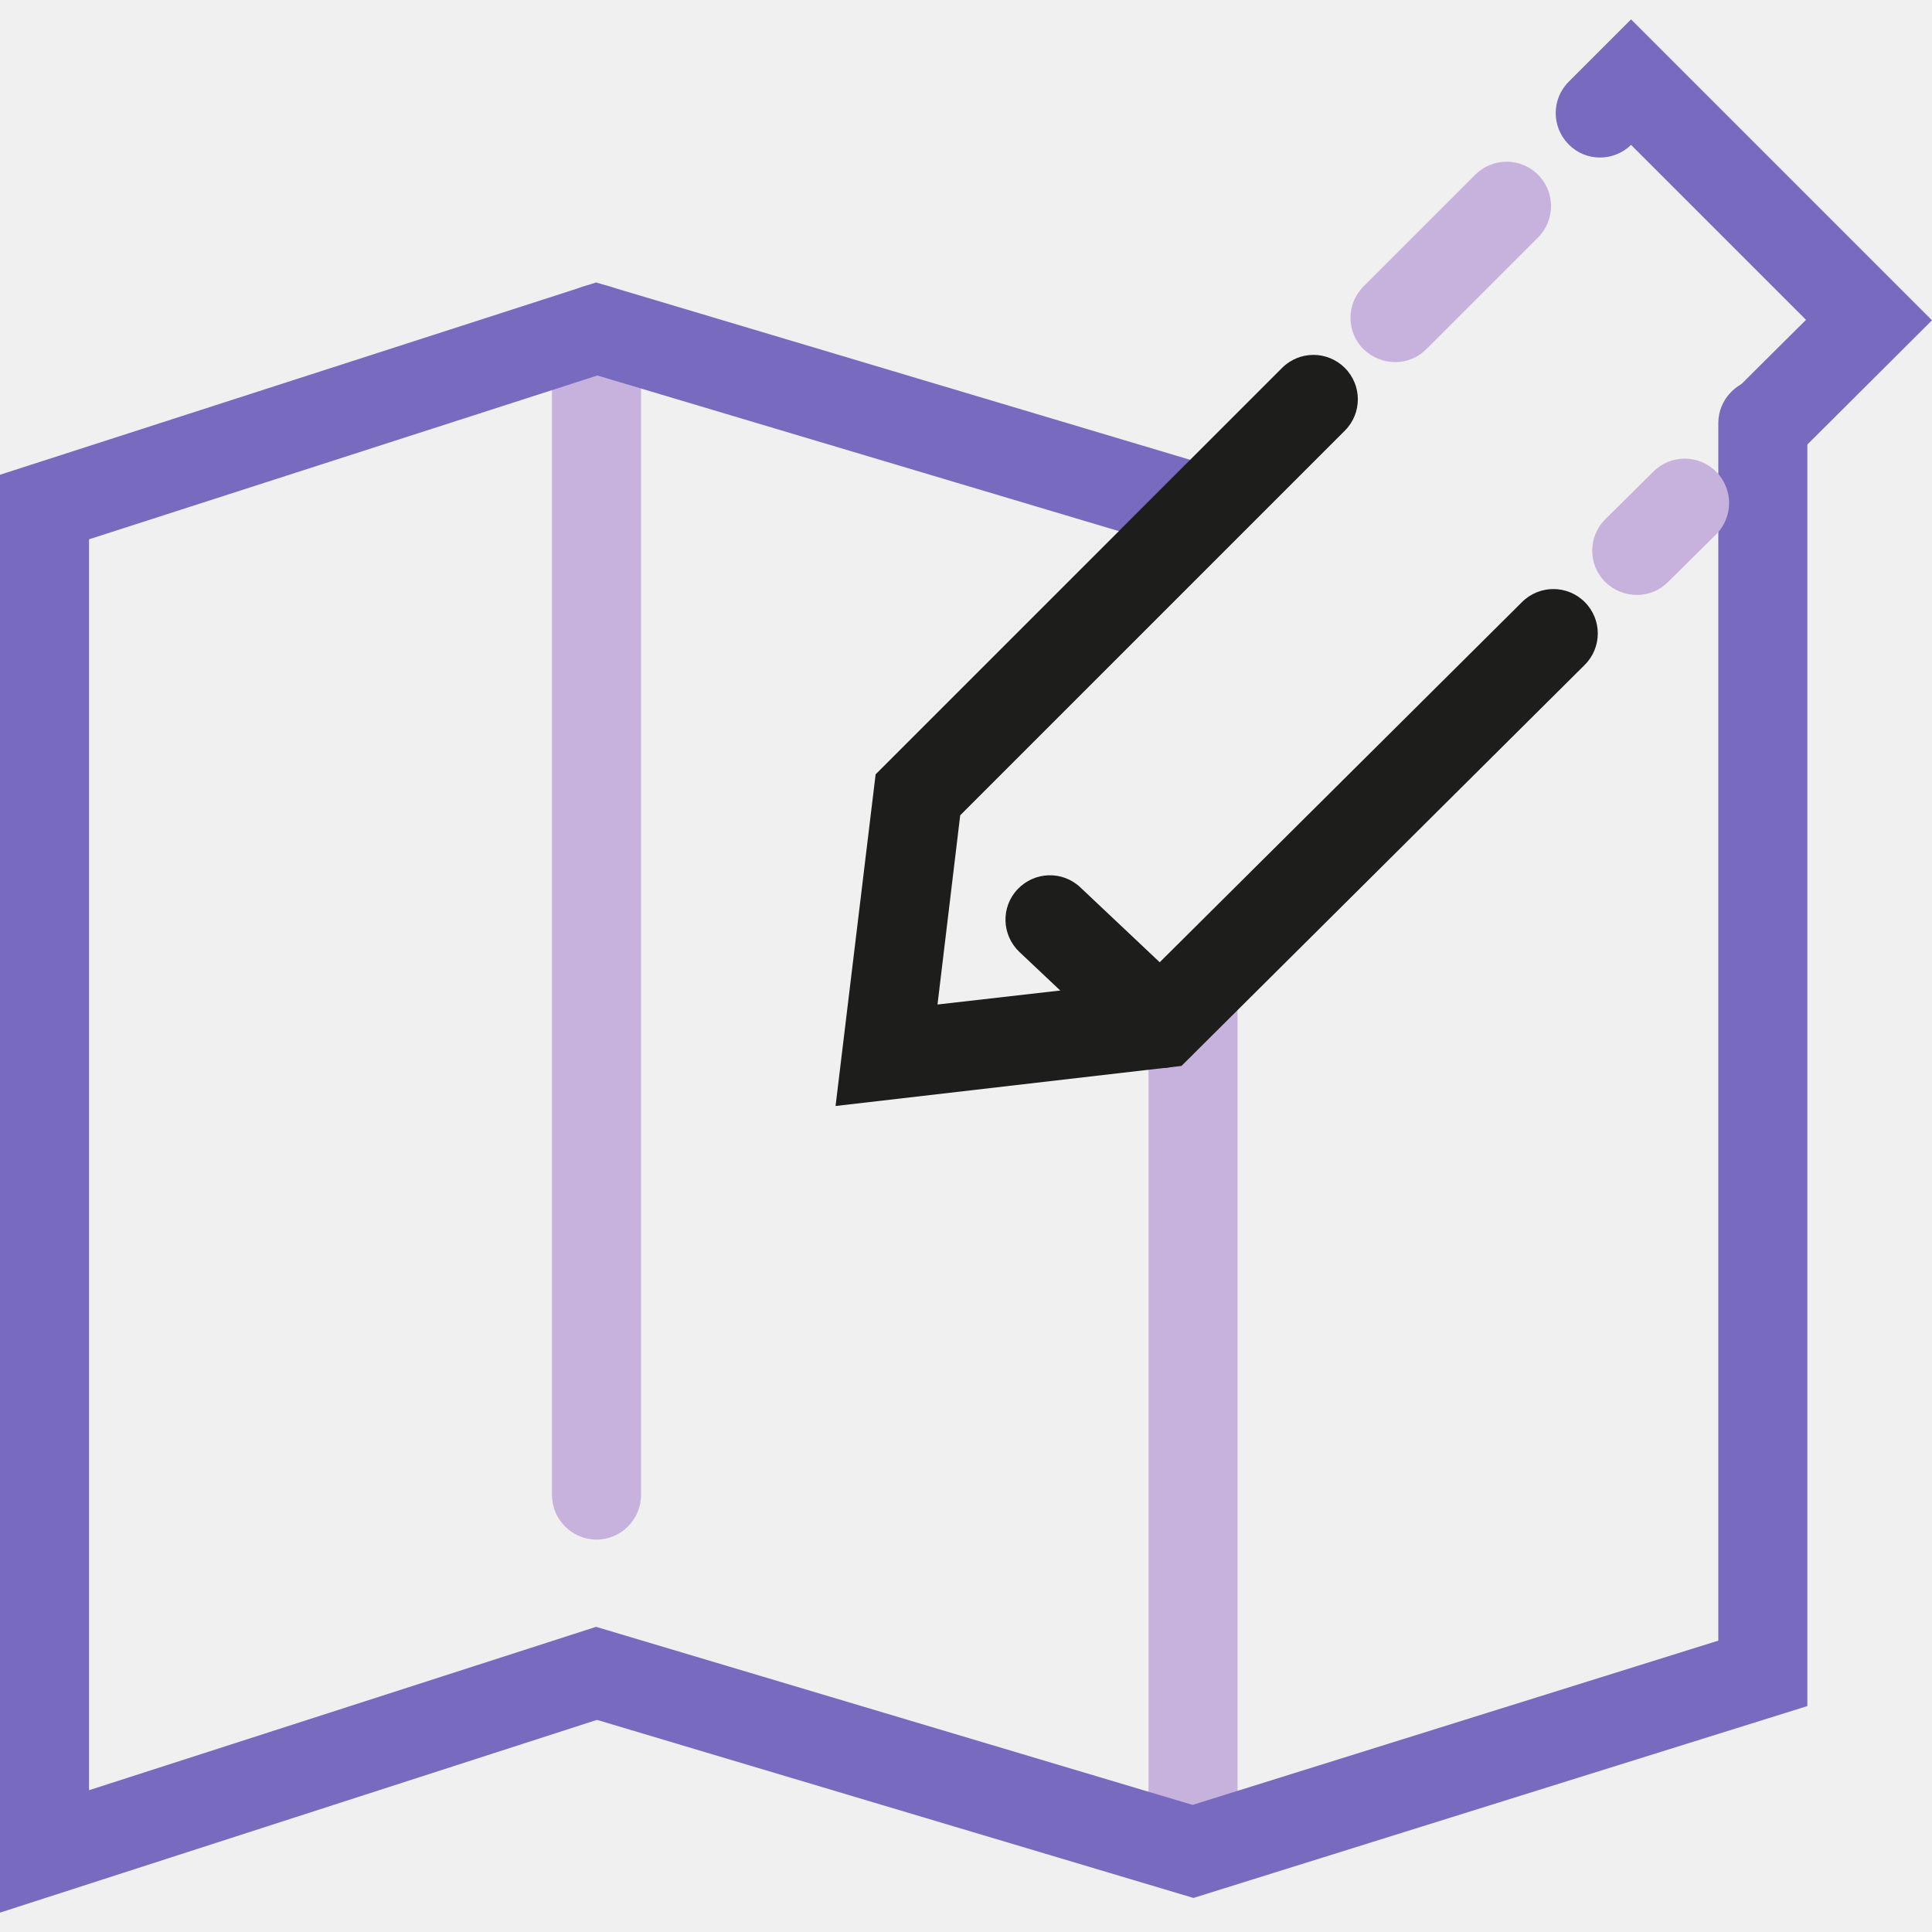
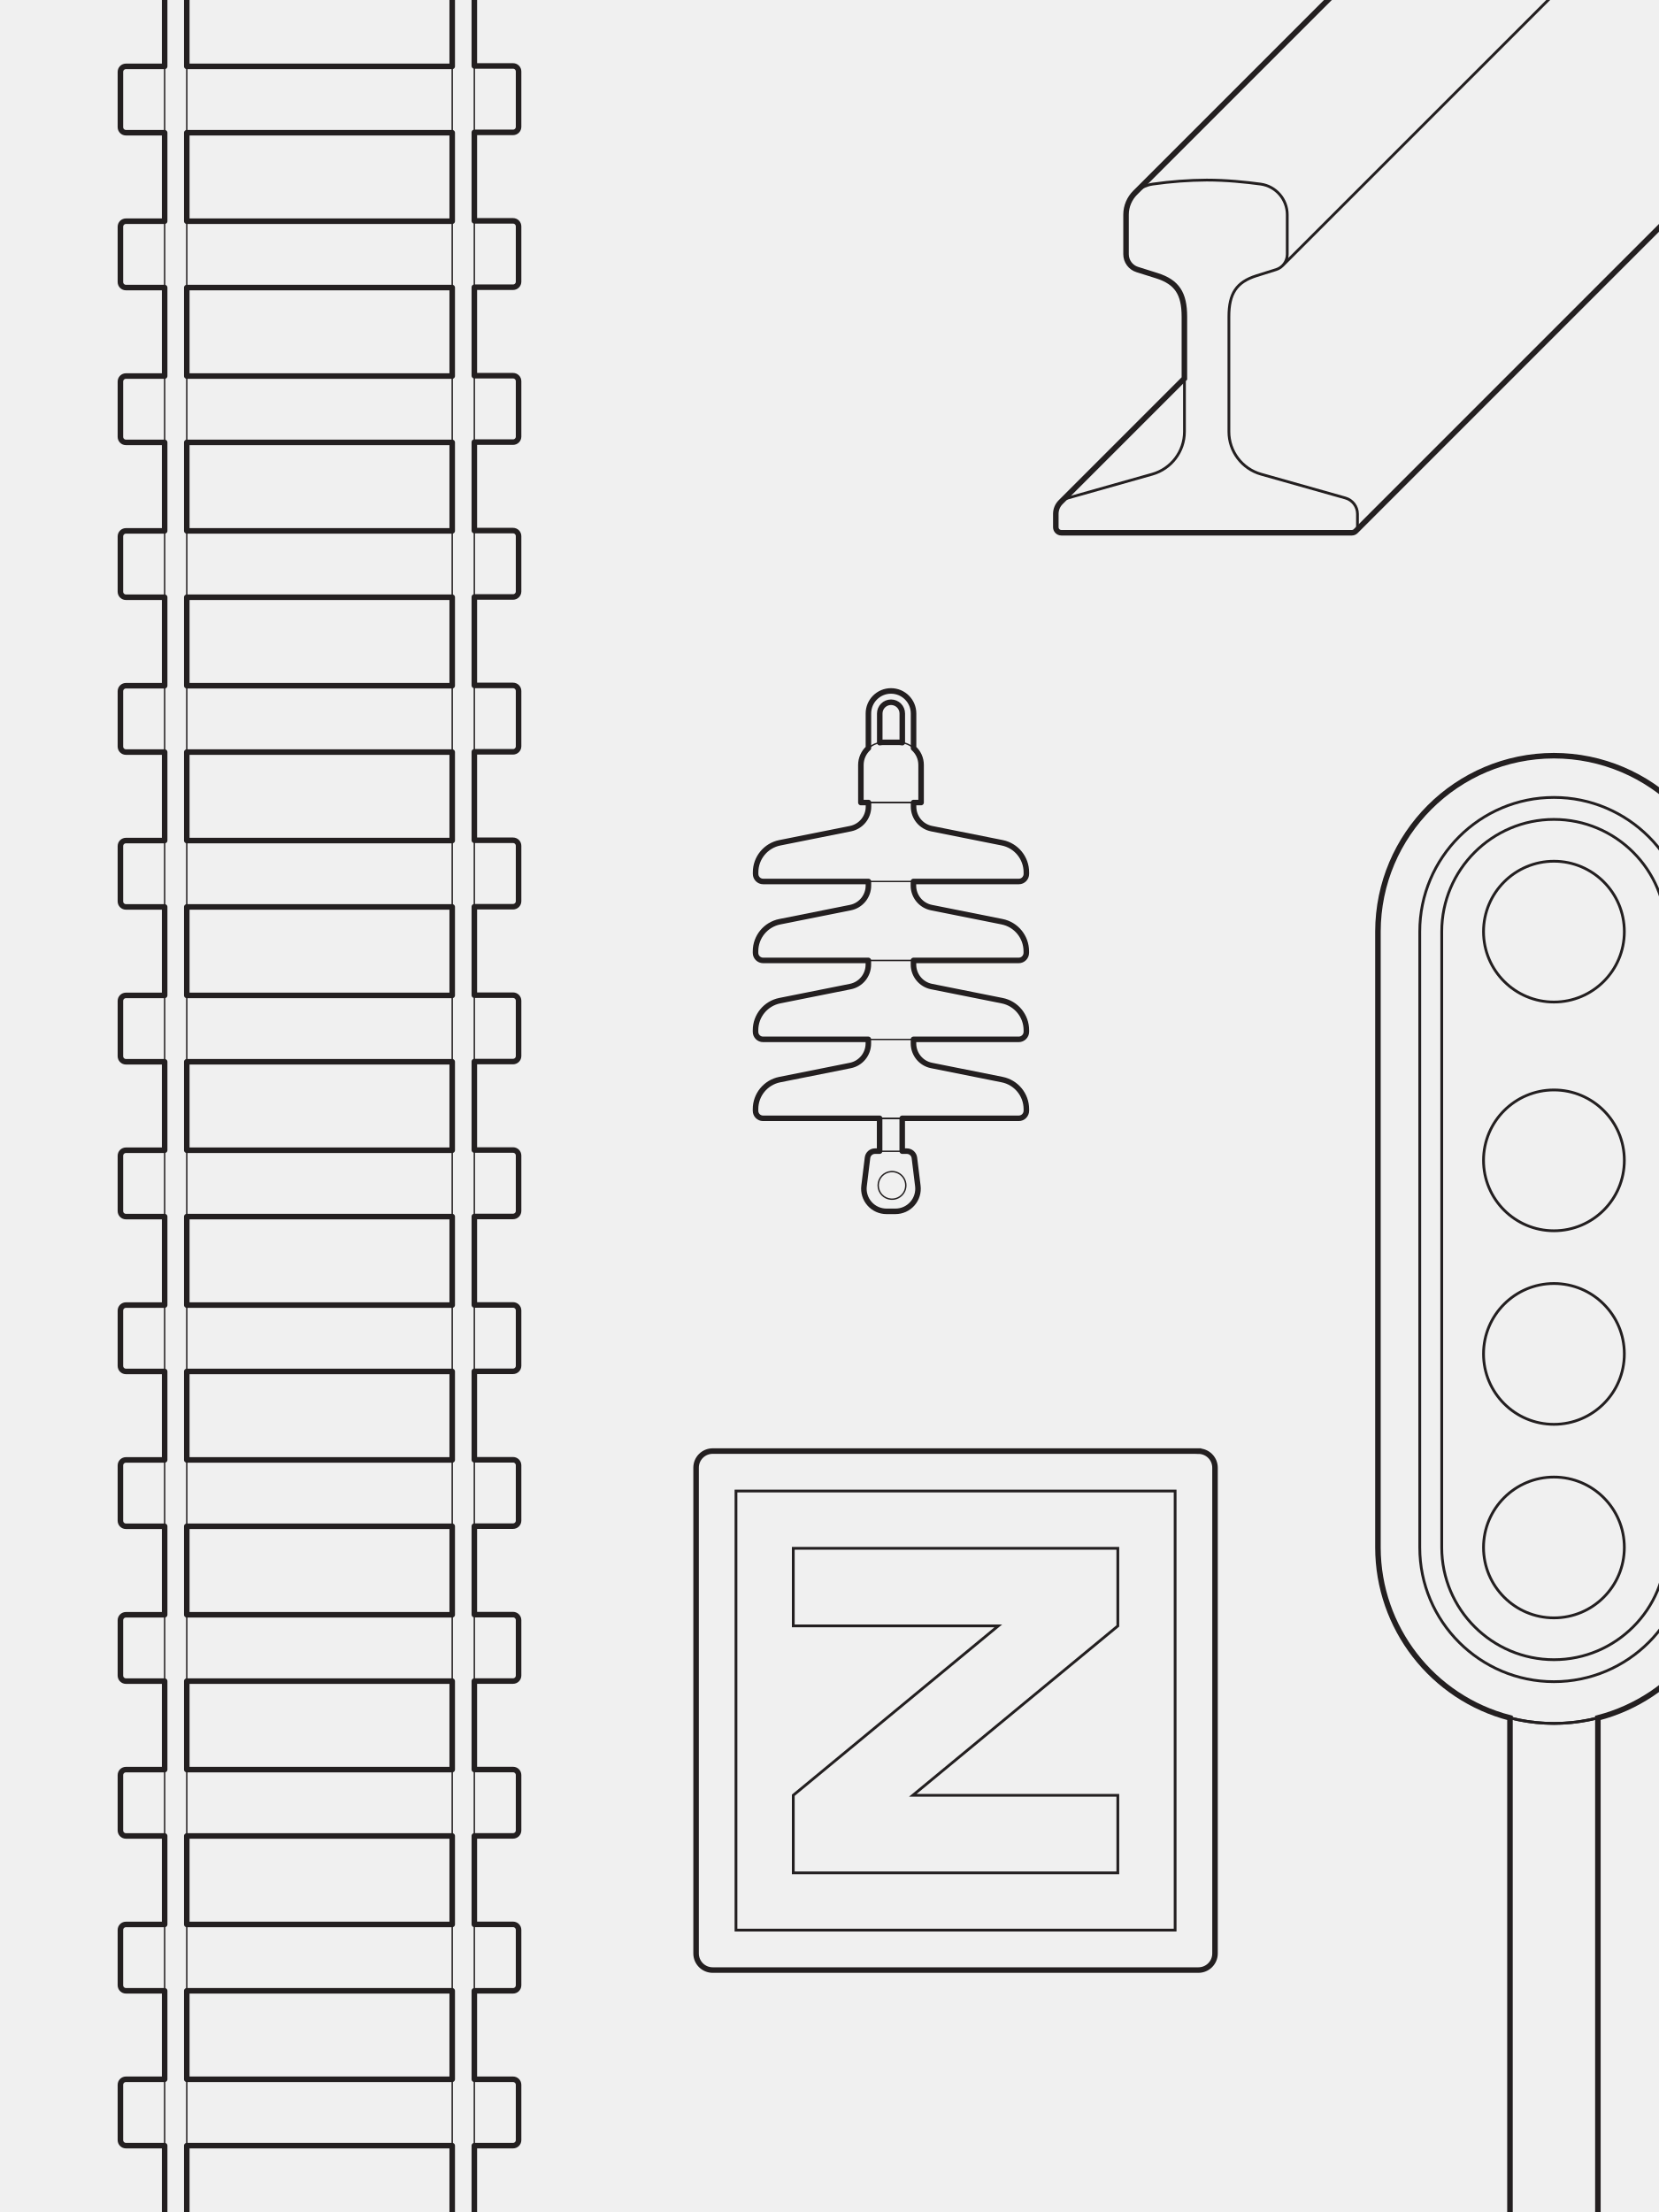
- <svg xmlns="http://www.w3.org/2000/svg" xml:space="preserve" id="svg13" width="512" height="512" x="0" y="0" version="1.1">
-   <style id="style1" type="text/css">.st1{display:inline;fill:none;stroke:#1d1d1b;stroke-width:20;stroke-linecap:round;stroke-miterlimit:10}.st2{fill:#c7b2de}.st3{fill:#786abf}.st4{fill:#1d1d1b}</style>
-   <g id="Calque_3" transform="matrix(1.17972 0 0 1.17972 -397.567 -336.044)">
-     <g id="g7">
-       <g id="g4">
-         <path id="path4" d="M471 630.7c-5.5 0-10-4.5-10-10v-262c0-5.5 4.5-10 10-10s10 4.5 10 10v262c0 5.5-4.5 10-10 10z" class="st2" />
-       </g>
-       <g id="g5">
-         <path id="path5" d="M605 710.7c-5.5 0-10-4.5-10-10V509c0-5.5 4.5-10 10-10s10 4.5 10 10v191.7c0 5.5-4.5 10-10 10z" class="st2" />
-       </g>
-       <g id="g6">
-         <path id="path6" d="M337 714.5v-323l133.9-43.2 137 40.9c5.3 1.6 8.3 7.2 6.7 12.4-1.6 5.3-7.2 8.3-12.4 6.7l-131-39.1L357 406v281l113.9-36.7 134 40L723 653.4V379.9c0-5.5 4.5-10 10-10s10 4.5 10 10v288.2l-137.9 43.1-134-40z" class="st3" />
-       </g>
-     </g>
-     <g id="g13">
-       <g id="g8">
-         <path id="path7" d="M733.5 389.9c-2.6 0-5.1-1-7.1-2.9-3.9-3.9-3.9-10.2 0-14.1l16.3-16.2-39.3-39.3c-3.9 3.8-10.2 3.8-14-.1-3.9-3.9-3.9-10.2 0-14.1l14-14 67.6 67.6-30.5 30.4c-1.9 1.7-4.5 2.7-7 2.7z" class="st3" />
-       </g>
-       <g id="g9">
-         <path id="path8" d="M704.7 418.5c-2.6 0-5.1-1-7.1-2.9-3.9-3.9-3.9-10.2 0-14.1l10.8-10.7c3.9-3.9 10.2-3.9 14.1 0 3.9 3.9 3.9 10.2 0 14.1l-10.8 10.7c-1.9 1.9-4.4 2.9-7 2.9z" class="st2" />
-       </g>
-       <g id="g10">
-         <path id="path9" d="m524.7 533.3 9-74.5 91.3-91.3c3.9-3.9 10.2-3.9 14.1 0 3.9 3.9 3.9 10.2 0 14.1L552.7 468l-5.1 42.5 45.6-5.2 85.7-85.2c3.9-3.9 10.2-3.9 14.1 0 3.9 3.9 3.9 10.2 0 14.1l-90.6 90.1z" class="st4" />
-       </g>
-       <g id="g11">
-         <path id="path10" d="M650.4 366.2c-2.6 0-5.1-1-7.1-2.9-3.9-3.9-3.9-10.2 0-14.1l25.1-25.1c3.9-3.9 10.2-3.9 14.1 0 3.9 3.9 3.9 10.2 0 14.1l-25.1 25.1c-1.9 1.9-4.4 2.9-7 2.9z" class="st2" />
-       </g>
-       <g id="g12">
-         <path id="path11" d="M597.7 524.8c-2.5 0-4.9-.9-6.9-2.7L566 498.7c-4-3.8-4.2-10.1-.4-14.1 3.8-4 10.1-4.2 14.1-.4l24.8 23.4c4 3.8 4.2 10.1.4 14.1-1.8 2.1-4.5 3.1-7.2 3.1z" class="st4" />
-       </g>
-     </g>
+ <svg xmlns="http://www.w3.org/2000/svg" width="240" height="320" fill="none">
+   <g stroke="#231f20" clip-path="url(#a)">
+     <path stroke-miterlimit="10" stroke-width=".2" d="M27.02-20h-3.2v360h3.2zm41.6 0h-3.2v360h3.2zm-3.2 29.6h-38.4v9.6h38.4zm-47.2 0h5.6v9.6h-5.6a.8.8 0 0 1-.8-.8v-8c0-.44.36-.8.8-.8Zm50.4 0h5.6c.44 0 .8.36.8.8v8a.8.8 0 0 1-.8.8h-5.6zM65.42 32h-38.4v9.6h38.4zm-47.2 0h5.6v9.6h-5.6a.8.8 0 0 1-.8-.8v-8c0-.44.36-.8.8-.8Zm50.4 0h5.6c.44 0 .8.36.8.8v8a.8.8 0 0 1-.8.8h-5.6zm-3.2 22.4h-38.4V64h38.4zm-47.2 0h5.6V64h-5.6a.8.8 0 0 1-.8-.8v-8c0-.44.36-.8.8-.8Zm50.4 0h5.6c.44 0 .8.36.8.8v8a.8.8 0 0 1-.8.8h-5.6zm-3.2 22.4h-38.4v9.6h38.4zm-47.2 0h5.6v9.6h-5.6a.8.8 0 0 1-.8-.8v-8c0-.44.36-.8.8-.8Zm50.4 0h5.6c.44 0 .8.36.8.8v8a.8.8 0 0 1-.8.8h-5.6zm-3.2 22.4h-38.4v9.6h38.4zm-47.2 0h5.6v9.6h-5.6a.8.8 0 0 1-.8-.8v-8c0-.44.36-.8.8-.8Zm50.4 0h5.6c.44 0 .8.36.8.8v8a.8.8 0 0 1-.8.8h-5.6zm-3.2 22.4h-38.4v9.6h38.4zm-47.2 0h5.6v9.6h-5.6a.8.8 0 0 1-.8-.8v-8c0-.44.36-.8.8-.8Zm50.4 0h5.6c.44 0 .8.36.8.8v8a.8.8 0 0 1-.8.8h-5.6zm-3.2 22.4h-38.4v9.6h38.4zm-47.2 0h5.6v9.6h-5.6a.8.8 0 0 1-.8-.8v-8c0-.44.36-.8.8-.8Zm50.4 0h5.6c.44 0 .8.36.8.8v8a.8.8 0 0 1-.8.8h-5.6zm-3.2 22.4h-38.4v9.6h38.4zm-47.2 0h5.6v9.6h-5.6a.8.8 0 0 1-.8-.8v-8c0-.44.36-.8.8-.8Zm50.4 0h5.6c.44 0 .8.36.8.8v8a.8.8 0 0 1-.8.8h-5.6zm-3.2 22.4h-38.4v9.6h38.4zm-47.2 0h5.6v9.6h-5.6a.8.8 0 0 1-.8-.8v-8c0-.44.36-.8.8-.8Zm50.4 0h5.6c.44 0 .8.36.8.8v8a.8.8 0 0 1-.8.8h-5.6zm-3.2 22.4h-38.4v9.6h38.4zm-47.2 0h5.6v9.6h-5.6a.8.8 0 0 1-.8-.8v-8c0-.44.36-.8.8-.8Zm50.4 0h5.6c.44 0 .8.36.8.8v8a.8.8 0 0 1-.8.8h-5.6zm-3.2 22.4h-38.4v9.6h38.4zm-47.2 0h5.6v9.6h-5.6a.8.8 0 0 1-.8-.8v-8c0-.44.36-.8.8-.8Zm50.4 0h5.6c.44 0 .8.36.8.8v8a.8.8 0 0 1-.8.8h-5.6zm-3.2 22.4h-38.4v9.6h38.4zm-47.2 0h5.6v9.6h-5.6a.8.8 0 0 1-.8-.8v-8c0-.44.36-.8.8-.8Zm50.4 0h5.6c.44 0 .8.36.8.8v8a.8.8 0 0 1-.8.8h-5.6zm-3.2 22.4h-38.4v9.6h38.4zm-47.2 0h5.6v9.6h-5.6a.8.8 0 0 1-.8-.8v-8c0-.44.36-.8.8-.8Zm50.4 0h5.6c.44 0 .8.36.8.8v8a.8.8 0 0 1-.8.8h-5.6zm-3.2 22.4h-38.4v9.6h38.4zm-47.2 0h5.6v9.6h-5.6a.8.8 0 0 1-.8-.8v-8c0-.44.36-.8.8-.8Zm50.4 0h5.6c.44 0 .8.36.8.8v8a.8.8 0 0 1-.8.8h-5.6z" />
+     <path stroke-miterlimit="10" stroke-width=".4" d="M166.69 68.6a6.4 6.4 0 0 0 4.66-6.16V45.82c0-3.35-1.08-5-3.97-5.91l-2.86-.91a2.3 2.3 0 0 1-1.6-2.2v-5.74a4.46 4.46 0 0 1 3.85-4.43 58 58 0 0 1 7.8-.58c2.83 0 5.64.29 7.79.58 2.21.3 3.86 2.2 3.86 4.43v5.74c0 1-.66 1.9-1.61 2.2l-2.87.9c-2.88.92-3.96 2.57-3.96 5.92v16.62a6.4 6.4 0 0 0 4.66 6.16l12.18 3.44a2.4 2.4 0 0 1 1.76 2.31v1.93a.8.8 0 0 1-.8.8h-42.02a.8.8 0 0 1-.8-.8v-1.93a2.4 2.4 0 0 1 1.75-2.31zm81.58-124.75L164.2 27.92m31.94 48.92 84-84M153.46 72.66l17.89-17.9m14.22-16.36 83.97-83.96" />
+     <path stroke-miterlimit="10" stroke-width=".8" d="M269.54-45.56c.42-.43.68-1 .68-1.64v-5.74a4.46 4.46 0 0 0-3.86-4.43c-2.15-.3-4.96-.58-7.8-.58s-5.64.29-7.8.58a4.5 4.5 0 0 0-2.5 1.22L164.2 27.9c-.8.81-1.3 1.93-1.3 3.14v5.75c0 1 .66 1.9 1.62 2.2l2.86.9c2.88.92 3.96 2.56 3.96 5.92v8.94l-17.9 17.9a2.4 2.4 0 0 0-.7 1.69v1.93c0 .44.36.8.8.8h42.03a.8.8 0 0 0 .56-.24l84-84a.8.8 0 0 0 .24-.56v-1.93a2.4 2.4 0 0 0-1.75-2.31l-12.18-3.44a6.4 6.4 0 0 1-4.66-6.16v-16.25z" />
+     <path stroke-miterlimit="10" stroke-width=".2" d="M132.16 108.22v-5.01a3.26 3.26 0 1 0-6.52 0v5.01m1.63-.78v-4.23a1.63 1.63 0 0 1 3.26 0v4.23m-21.22 18.99v-.23a4.36 4.36 0 0 1 3.51-4.28l10.2-2.04a3.25 3.25 0 0 0 2.62-3.18v-.6h6.52v.6c0 1.54 1.1 2.88 2.62 3.18l10.2 2.04c2.04.4 3.5 2.2 3.5 4.28v.23c0 .6-.48 1.09-1.08 1.09h-37c-.6 0-1.08-.5-1.08-1.1Zm0 11.42v-.23a4.36 4.36 0 0 1 3.51-4.28l10.2-2.04a3.25 3.25 0 0 0 2.62-3.18v-.6h6.52v.6c0 1.55 1.1 2.88 2.62 3.18l10.2 2.04c2.04.41 3.5 2.2 3.5 4.28v.23c0 .6-.48 1.09-1.08 1.09h-37c-.6 0-1.08-.49-1.08-1.09Zm0 11.43v-.23a4.36 4.36 0 0 1 3.51-4.28l10.2-2.04a3.25 3.25 0 0 0 2.62-3.18v-.6h6.52v.6c0 1.55 1.1 2.88 2.62 3.18l10.2 2.04c2.04.41 3.5 2.2 3.5 4.28v.23c0 .6-.48 1.09-1.08 1.09h-37c-.6 0-1.08-.49-1.08-1.09Zm0 11.42v-.23a4.36 4.36 0 0 1 3.51-4.27l10.2-2.04a3.25 3.25 0 0 0 2.62-3.19v-.6h6.52v.6c0 1.55 1.1 2.88 2.62 3.19l10.2 2.04c2.04.4 3.5 2.2 3.5 4.27v.23c0 .6-.48 1.1-1.08 1.1h-37c-.6 0-1.08-.5-1.08-1.1Z" />
+     <path stroke-miterlimit="10" stroke-width=".2" d="M127.81 107.39H130c1.8 0 3.27 1.46 3.27 3.26v5.44h-8.7v-5.44c0-1.8 1.46-3.26 3.26-3.26Zm2.72 54.41h-3.26v4.75h3.26zm.67 4.75h-4.6c-.56 0-1.02.4-1.08.95l-.51 4.08a3.27 3.27 0 0 0 3.24 3.67h1.3a3.27 3.27 0 0 0 3.25-3.67l-.51-4.08a1.1 1.1 0 0 0-1.08-.95Z" />
+     <path stroke-miterlimit="10" stroke-width=".2" d="M128.9 173.48a2 2 0 1 0 0-3.99 2 2 0 0 0 0 3.99Z" />
+     <path stroke-linejoin="round" stroke-width=".8" d="M147.4 127.52c.6 0 1.08-.5 1.08-1.1v-.22a4.36 4.36 0 0 0-3.5-4.28l-10.2-2.04a3.25 3.25 0 0 1-2.62-3.18v-.6h1.09v-5.44c0-.97-.42-1.84-1.09-2.43v-5.01a3.26 3.26 0 1 0-6.53 0v5a3.3 3.3 0 0 0-1.09 2.44v5.44h1.1v.6c0 1.54-1.1 2.88-2.62 3.18l-10.2 2.04a4.36 4.36 0 0 0-3.51 4.28v.23c0 .6.49 1.09 1.09 1.09h15.23v.6c0 1.54-1.1 2.88-2.61 3.18l-10.2 2.04a4.36 4.36 0 0 0-3.52 4.28v.23c0 .6.5 1.09 1.1 1.09h15.22v.6a3.24 3.24 0 0 1-2.6 3.18l-10.21 2.04a4.36 4.36 0 0 0-3.51 4.28v.23c0 .6.49 1.09 1.09 1.09h15.23v.6c0 1.54-1.1 2.88-2.61 3.18l-10.2 2.04a4.35 4.35 0 0 0-3.51 4.28v.23c0 .6.48 1.09 1.08 1.09h16.87v4.75h-.67c-.55 0-1.01.41-1.08.95l-.5 4.08a3.27 3.27 0 0 0 3.24 3.68h1.3a3.27 3.27 0 0 0 3.24-3.68l-.5-4.08a1.1 1.1 0 0 0-1.08-.95h-.68v-4.75h16.87c.6 0 1.09-.5 1.09-1.1v-.22a4.36 4.36 0 0 0-3.51-4.28l-10.2-2.04a3.25 3.25 0 0 1-2.62-3.18v-.6h15.23c.6 0 1.1-.5 1.1-1.1v-.22a4.36 4.36 0 0 0-3.52-4.28l-10.2-2.04a3.25 3.25 0 0 1-2.61-3.18v-.6h15.23c.6 0 1.09-.5 1.09-1.1v-.22a4.36 4.36 0 0 0-3.51-4.28l-10.2-2.04a3.25 3.25 0 0 1-2.62-3.18v-.6zm-20.13-24.3a1.63 1.63 0 0 1 3.26 0v4.22a3 3 0 0 0-.54-.05h-2.18q-.28 0-.54.05zM74.22-3.2a.8.8 0 0 0 .8-.8v-8a.8.8 0 0 0-.8-.8h-5.6V-20h-3.2v7.2h-38.4V-20h-3.2v7.2h-5.6a.8.8 0 0 0-.8.8v8c0 .44.36.8.8.8h5.6V9.6h-5.6a.8.8 0 0 0-.8.8v8c0 .44.36.8.8.8h5.6V32h-5.6a.8.8 0 0 0-.8.8v8c0 .44.36.8.8.8h5.6v12.8h-5.6a.8.8 0 0 0-.8.8v8c0 .44.36.8.8.8h5.6v12.8h-5.6a.8.8 0 0 0-.8.8v8c0 .44.36.8.8.8h5.6v12.8h-5.6a.8.8 0 0 0-.8.8v8c0 .44.36.8.8.8h5.6v12.8h-5.6a.8.8 0 0 0-.8.8v8c0 .44.36.8.8.8h5.6V144h-5.6a.8.8 0 0 0-.8.8v8c0 .44.36.8.8.8h5.6v12.8h-5.6a.8.8 0 0 0-.8.8v8c0 .44.36.8.8.8h5.6v12.8h-5.6a.8.8 0 0 0-.8.8v8c0 .44.36.8.8.8h5.6v12.8h-5.6a.8.8 0 0 0-.8.8v8c0 .44.36.8.8.8h5.6v12.8h-5.6a.8.8 0 0 0-.8.8v8c0 .44.36.8.8.8h5.6V256h-5.6a.8.8 0 0 0-.8.8v8c0 .44.36.8.8.8h5.6v12.8h-5.6a.8.8 0 0 0-.8.8v8c0 .44.36.8.8.8h5.6v12.8h-5.6a.8.8 0 0 0-.8.8v8c0 .44.36.8.8.8h5.6v12.8h-5.6a.8.8 0 0 0-.8.8v8c0 .44.36.8.8.8h5.6v7.2h3.2v-7.2h38.4v7.2h3.2v-7.2h5.6a.8.8 0 0 0 .8-.8v-8a.8.8 0 0 0-.8-.8h-5.6v-12.8h5.6a.8.8 0 0 0 .8-.8v-8a.8.8 0 0 0-.8-.8h-5.6V288h5.6a.8.8 0 0 0 .8-.8v-8.01a.8.8 0 0 0-.8-.8h-5.6v-12.8h5.6a.8.8 0 0 0 .8-.8v-8a.8.8 0 0 0-.8-.8h-5.6v-12.8h5.6a.8.8 0 0 0 .8-.8v-8.01a.8.8 0 0 0-.8-.8h-5.6v-12.8h5.6a.8.8 0 0 0 .8-.8v-8a.8.8 0 0 0-.8-.8h-5.6v-12.8h5.6a.8.8 0 0 0 .8-.8v-8a.8.8 0 0 0-.8-.8h-5.6v-12.8h5.6a.8.8 0 0 0 .8-.8v-8.01a.8.8 0 0 0-.8-.8h-5.6v-12.8h5.6a.8.8 0 0 0 .8-.8v-8a.8.8 0 0 0-.8-.8h-5.6v-12.8h5.6a.8.8 0 0 0 .8-.8v-8.01a.8.8 0 0 0-.8-.8h-5.6v-12.8h5.6a.8.8 0 0 0 .8-.8v-8a.8.8 0 0 0-.8-.8h-5.6v-12.8h5.6a.8.8 0 0 0 .8-.8v-8a.8.8 0 0 0-.8-.8h-5.6v-12.8h5.6a.8.8 0 0 0 .8-.8v-8.01a.8.8 0 0 0-.8-.8h-5.6v-12.8h5.6a.8.8 0 0 0 .8-.8v-8a.8.8 0 0 0-.8-.8h-5.6v-12.8h5.6a.8.8 0 0 0 .8-.8v-8.01a.8.8 0 0 0-.8-.8h-5.6V-3.2zm-8.8 326.4h-38.4v-12.8h38.4zm0-22.4h-38.4V288h38.4zm0-22.4h-38.4v-12.8h38.4zm0-22.4h-38.4v-12.8h38.4zm0-22.4h-38.4v-12.8h38.4zm0-22.4h-38.4v-12.8h38.4zm0-22.4h-38.4V176h38.4zm0-22.4h-38.4v-12.8h38.4zm0-22.4h-38.4v-12.8h38.4zm0-22.4h-38.4v-12.8h38.4zm0-22.4h-38.4V86.4h38.4zm0-22.4h-38.4V64h38.4zm0-22.4h-38.4V41.6h38.4zm0-22.4h-38.4V19.2h38.4zm0-22.4h-38.4V-3.2h38.4z" />
+     <path stroke-miterlimit="10" stroke-width=".4" d="M224.8 249.32a25.5 25.5 0 0 1-25.46-25.45v-89.1a25.5 25.5 0 0 1 25.46-25.45 25.5 25.5 0 0 1 25.46 25.45v89.1a25.5 25.5 0 0 1-25.46 25.45Z" />
+     <path stroke-miterlimit="10" stroke-width=".4" d="M224.8 243.28c-10.7 0-19.41-8.7-19.41-19.41v-89.1c0-10.7 8.7-19.41 19.41-19.41 10.7 0 19.41 8.7 19.41 19.41v89.1c0 10.7-8.7 19.41-19.41 19.41Z" />
+     <path stroke-miterlimit="10" stroke-width=".4" d="M224.8 240.1a16.25 16.25 0 0 1-16.23-16.23v-89.1c0-8.95 7.28-16.23 16.23-16.23s16.23 7.28 16.23 16.23v89.1c0 8.95-7.28 16.23-16.23 16.23Z" />
+     <path stroke-miterlimit="10" stroke-width=".4" d="M224.8 178.05a10.18 10.18 0 1 0 0-20.37 10.18 10.18 0 0 0 0 20.37Zm0-33.09a10.18 10.18 0 1 0 0-20.37 10.18 10.18 0 0 0 0 20.37Zm0 61.09a10.18 10.18 0 1 0 0-20.37 10.18 10.18 0 0 0 0 20.37Zm0 28a10.18 10.18 0 1 0 0-20.37 10.18 10.18 0 0 0 0 20.37Zm0 15.27q-3.3-.01-6.36-.8v89.46h12.72v-89.46q-3.05.79-6.36.8Z" />
+     <path stroke-miterlimit="10" stroke-width=".8" d="M224.8 109.32a25.5 25.5 0 0 0-25.46 25.45v89.1a25.5 25.5 0 0 0 19.1 24.65v89.46h12.72v-89.46a25.5 25.5 0 0 0 19.1-24.65v-89.1a25.5 25.5 0 0 0-25.46-25.45Zm-51.43 100.6H103.1a2.4 2.4 0 0 0-2.4 2.4v70.28a2.4 2.4 0 0 0 2.4 2.4h70.27a2.4 2.4 0 0 0 2.4-2.4v-70.27a2.4 2.4 0 0 0-2.4-2.4Z" />
+     <path stroke-miterlimit="10" stroke-width=".4" d="M170 279.22V215.7h-63.53v63.52z" />
+     <path stroke-miterlimit="10" stroke-width=".4" d="M114.76 223.99v11.22h29.66l-29.66 24.5v11.23h46.95v-11.22h-29.66l29.66-24.5v-11.23z" />
  </g>
+   <defs>
+     <clipPath id="a">
+       <path fill="#fff" d="M0 0h240v320H0z" />
+     </clipPath>
+   </defs>
</svg>
